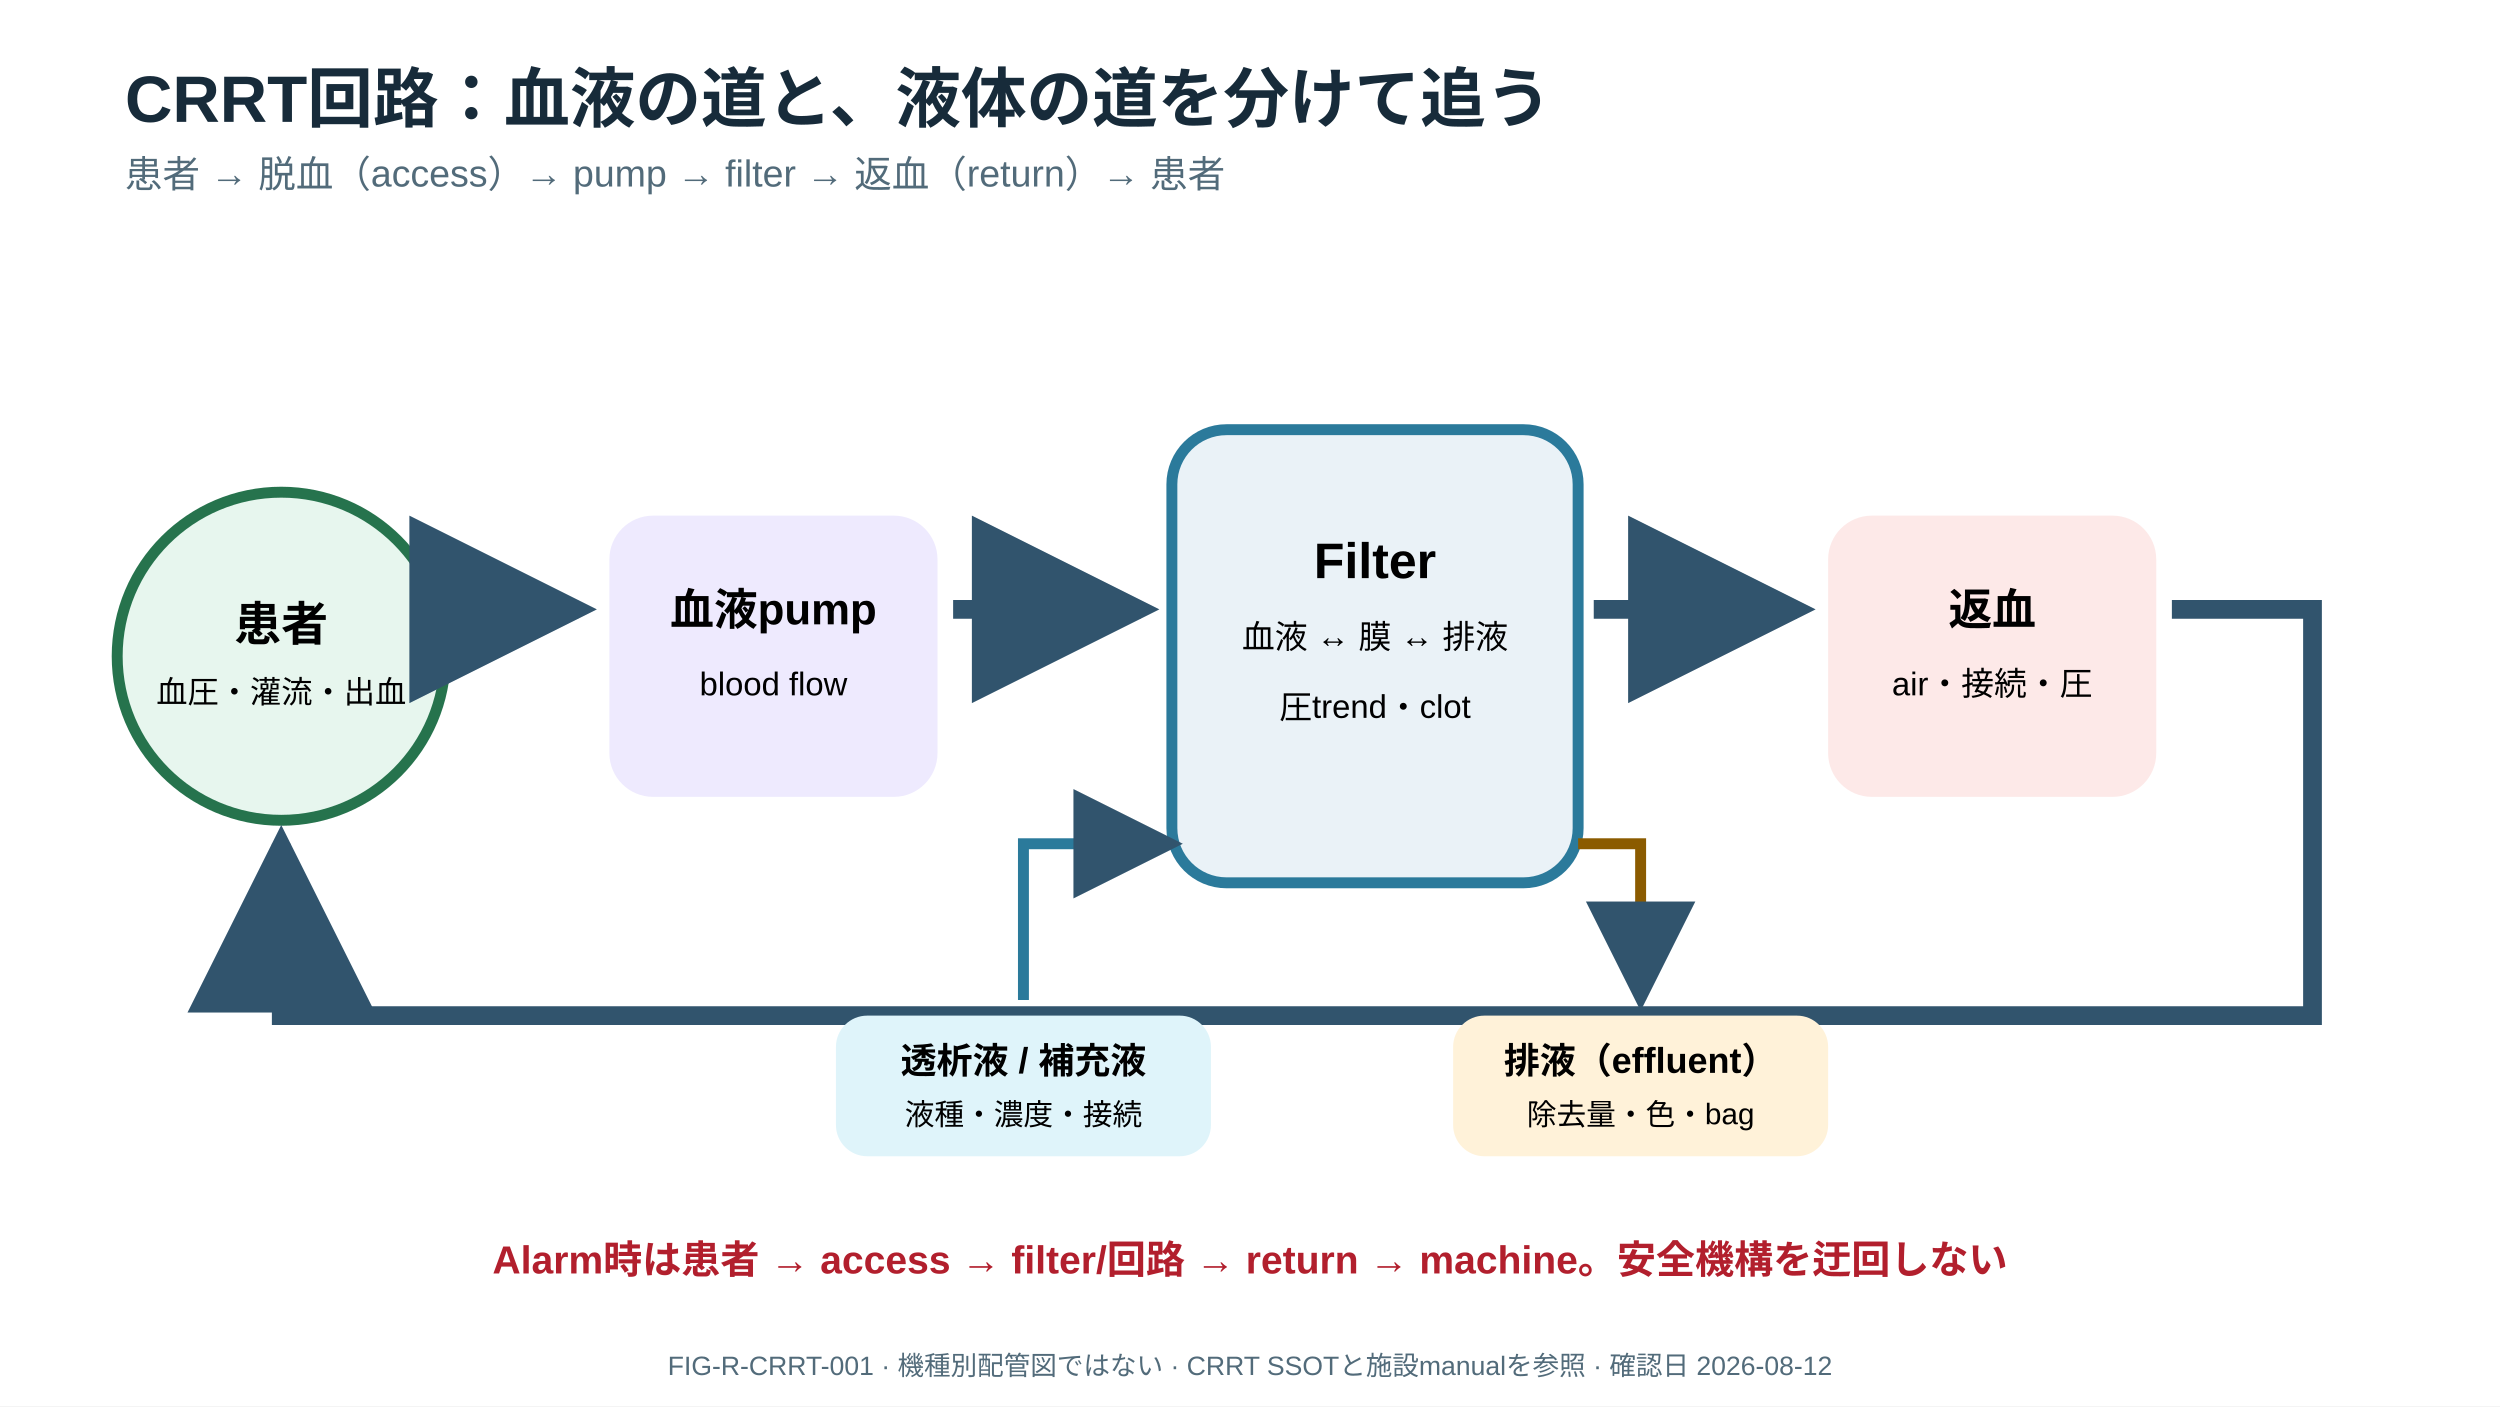
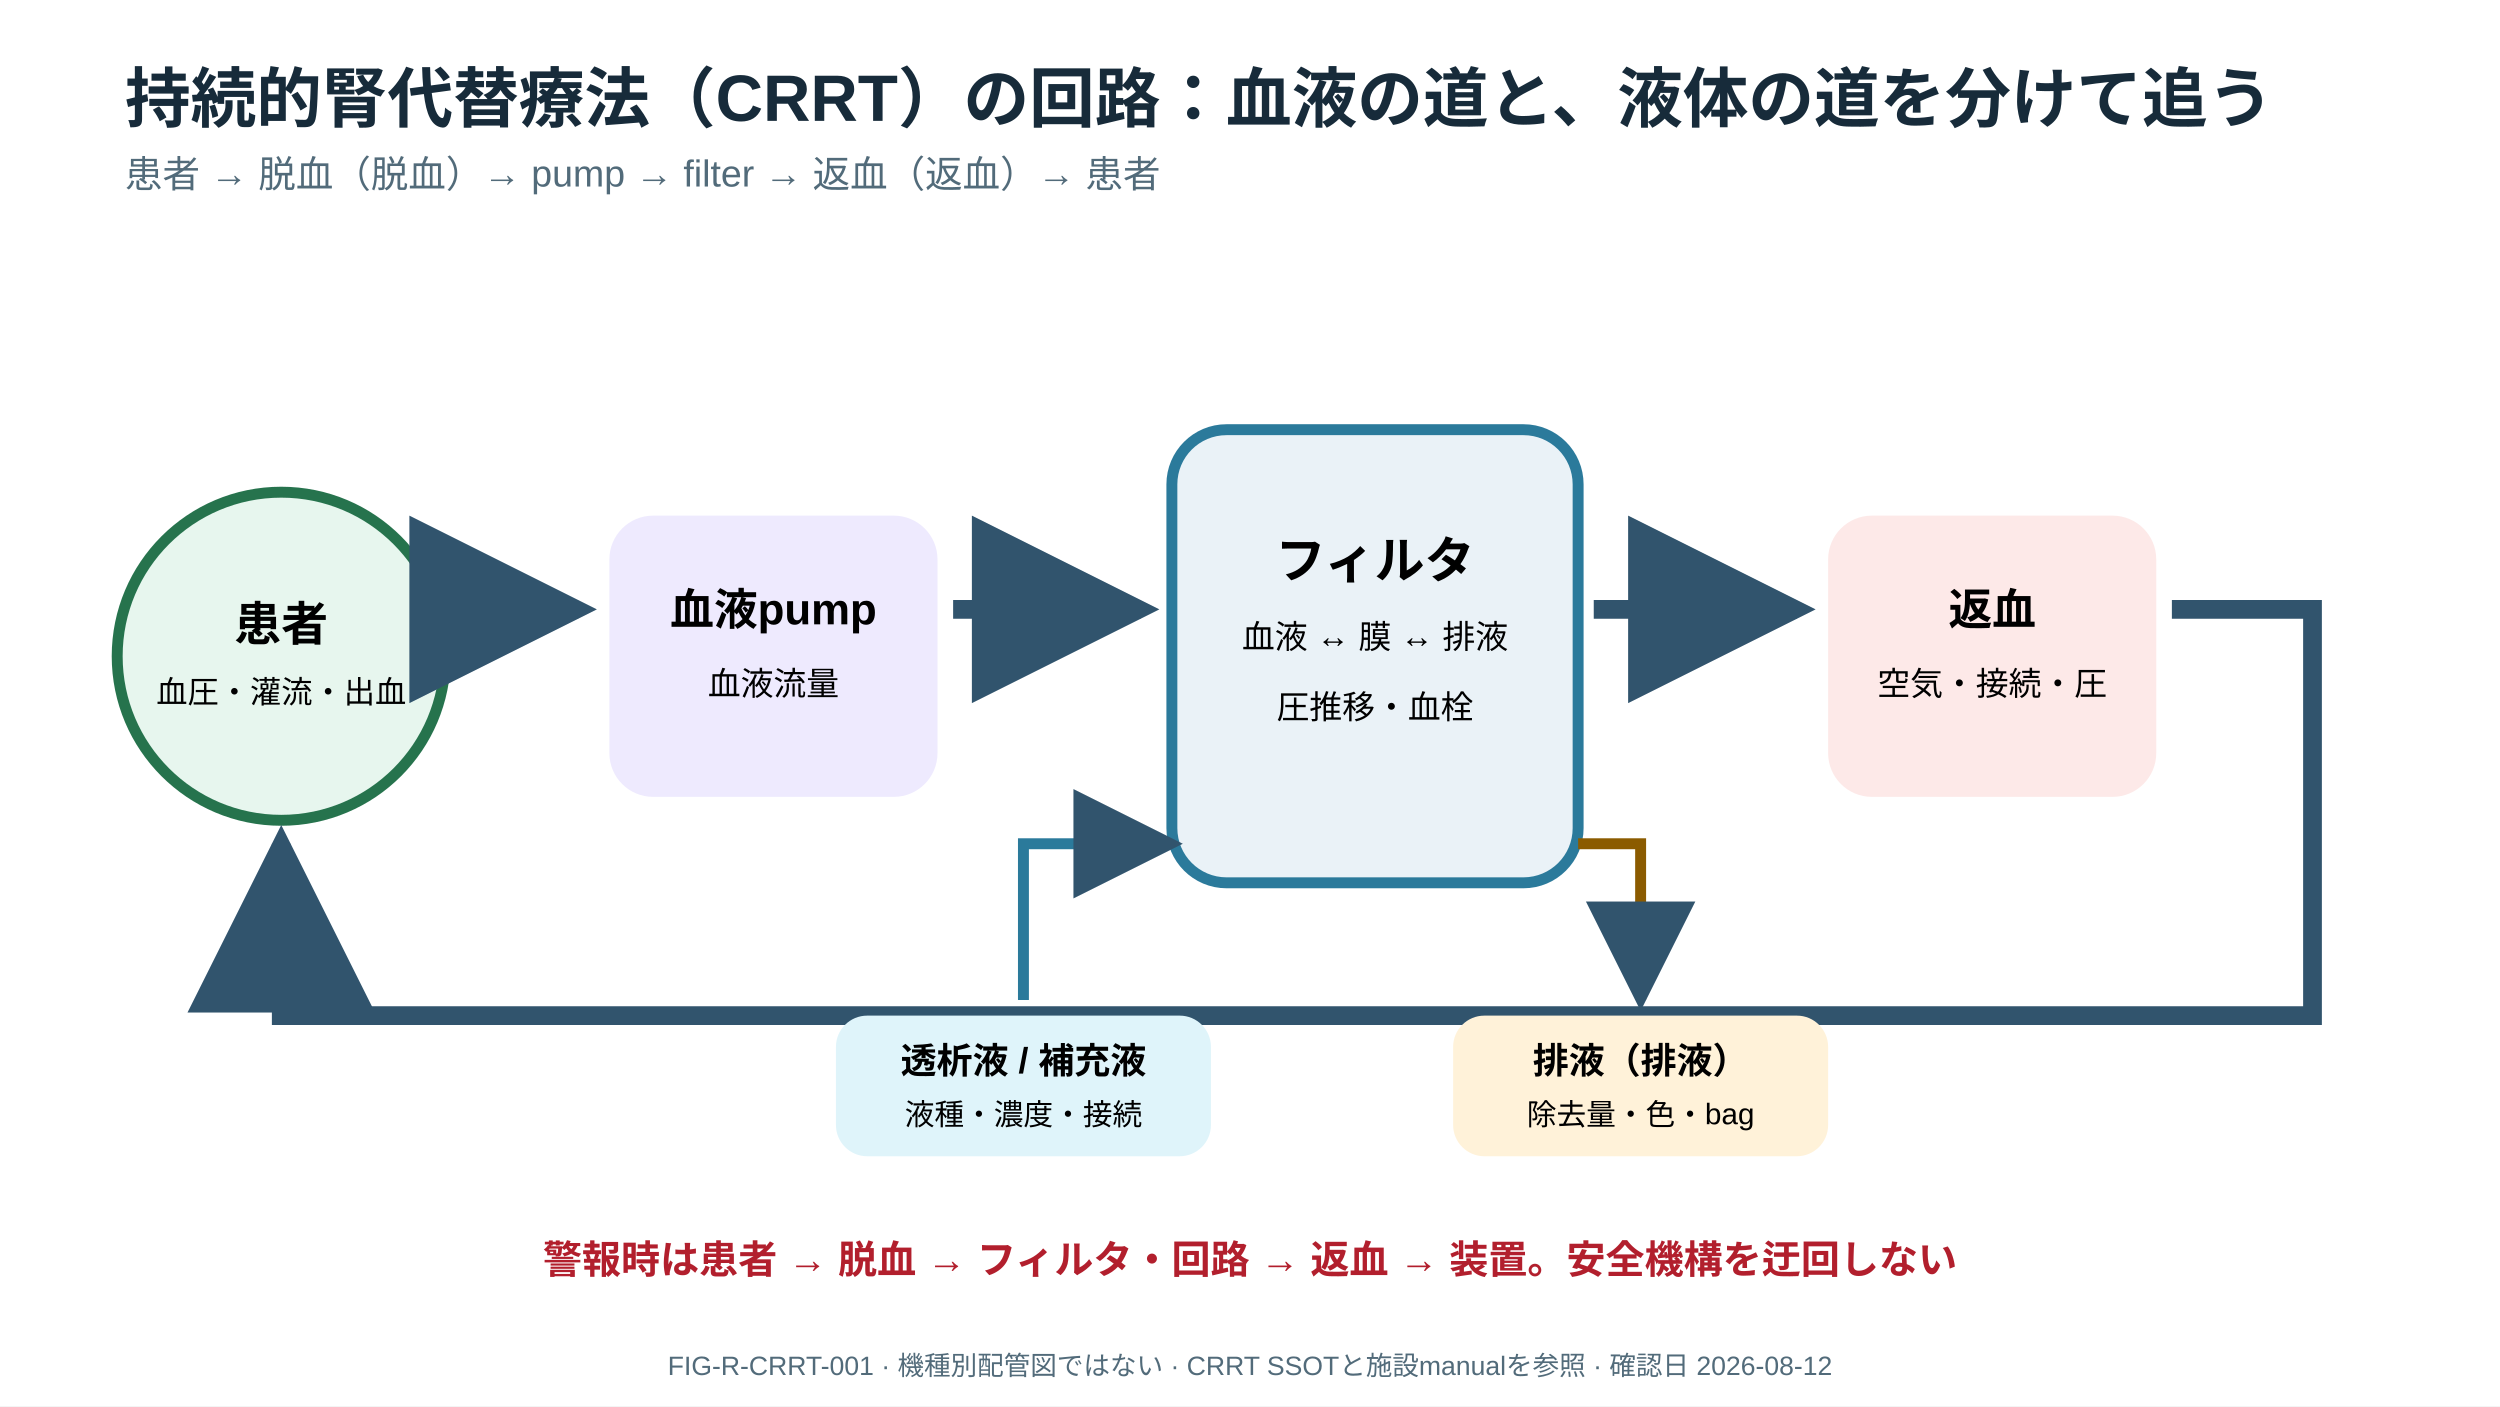
<svg xmlns="http://www.w3.org/2000/svg" width="1600" height="900" viewBox="0 0 1600 900" role="img" aria-labelledby="title desc">
  <defs>
    <marker id="a" markerWidth="10" markerHeight="10" refX="9" refY="5" orient="auto">
      <path d="M0 0 L10 5 L0 10Z" fill="#31546D" />
    </marker>
  </defs>
  <rect width="1600" height="900" fill="#fff" />
-   <text x="80" y="78" font-family="Hiragino Sans, Yu Gothic, Arial, sans-serif" font-size="42" font-weight="700" fill="#172B3A">CRRT回路：血液の道と、液体の道を分けて追う</text>
-   <text x="80" y="120" font-family="Hiragino Sans, Yu Gothic, Arial, sans-serif" font-size="24" fill="#526B7A">患者 → 脱血（access）→ pump → filter → 返血（return）→ 患者</text>
+   <text x="80" y="78" font-family="Hiragino Sans, Yu Gothic, Arial, sans-serif" font-size="42" font-weight="700" fill="#172B3A">持続的腎代替療法（CRRT）の回路：血液の道と、液体の道を分けて追う</text>
+   <text x="80" y="120" font-family="Hiragino Sans, Yu Gothic, Arial, sans-serif" font-size="24" fill="#526B7A">患者 → 脱血（脱血）→ pump → filter → 返血（返血）→ 患者</text>
  <g font-family="Hiragino Sans, Yu Gothic, Arial, sans-serif" text-anchor="middle">
    <circle cx="180" cy="420" r="105" fill="#E7F6EE" stroke="#26734D" stroke-width="7" />
    <text x="180" y="410" font-size="30" font-weight="700">患者</text>
    <text x="180" y="450" font-size="20">血圧・灌流・出血</text>
    <rect x="390" y="330" width="210" height="180" rx="28" fill="#EEEAFE" />
    <text x="495" y="400" font-size="28" font-weight="700">血液pump</text>
-     <text x="495" y="445" font-size="21">blood flow</text>
+     <text x="495" y="445" font-size="21">血液流量</text>
    <rect x="750" y="275" width="260" height="290" rx="35" fill="#EAF2F7" stroke="#2B7A9B" stroke-width="7" />
-     <text x="880" y="370" font-size="32" font-weight="700">Filter</text>
+     <text x="880" y="370" font-size="32" font-weight="700">フィルタ</text>
    <text x="880" y="415" font-size="21">血液 ↔ 膜 ↔ 排液</text>
-     <text x="880" y="460" font-size="21">圧trend・clot</text>
+     <text x="880" y="460" font-size="21">圧推移・血栓</text>
    <rect x="1170" y="330" width="210" height="180" rx="28" fill="#FDE9E8" />
    <text x="1275" y="400" font-size="28" font-weight="700">返血</text>
-     <text x="1275" y="445" font-size="21">air・接続・圧</text>
+     <text x="1275" y="445" font-size="21">空気・接続・圧</text>
  </g>
  <g stroke="#31546D" stroke-width="12" fill="none" marker-end="url(#a)">
    <path d="M285 390 H370" />
    <path d="M610 390 H730" />
    <path d="M1020 390 H1150" />
    <path d="M1390 390 H1480 V650 H180 V540" />
  </g>
  <g font-family="Hiragino Sans, Yu Gothic, Arial, sans-serif" text-anchor="middle">
    <rect x="535" y="650" width="240" height="90" rx="20" fill="#DFF4FA" />
    <text x="655" y="687" font-size="23" font-weight="700">透析液 / 補充液</text>
    <text x="655" y="720" font-size="19">液種・濃度・接続</text>
    <path d="M655 640 V540 H750" stroke="#2B7A9B" stroke-width="7" fill="none" marker-end="url(#a)" />
    <rect x="930" y="650" width="240" height="90" rx="20" fill="#FFF2D9" />
-     <text x="1050" y="687" font-size="23" font-weight="700">排液（effluent）</text>
+     <text x="1050" y="687" font-size="23" font-weight="700">排液（排液）</text>
    <text x="1050" y="720" font-size="19">除去量・色・bag</text>
    <path d="M1010 540 H1050 V640" stroke="#8B5B00" stroke-width="7" fill="none" marker-end="url(#a)" />
  </g>
-   <text x="800" y="815" text-anchor="middle" font-family="Hiragino Sans, Yu Gothic, Arial, sans-serif" font-size="25" font-weight="700" fill="#B21F2D">Alarm時は患者 → access → filter/回路 → return → machine。安全機構を迂回しない</text>
+   <text x="800" y="815" text-anchor="middle" font-family="Hiragino Sans, Yu Gothic, Arial, sans-serif" font-size="25" font-weight="700" fill="#B21F2D">警報時は患者 → 脱血 → フィルタ・回路 → 返血 → 装置。安全機構を迂回しない</text>
  <text x="800" y="880" text-anchor="middle" font-family="Hiragino Sans, Yu Gothic, Arial, sans-serif" font-size="17" fill="#526B7A">FIG-R-CRRT-001 · 機種別配管図ではない · CRRT SSOTと施設manualを参照 · 確認日 2026-08-12</text>
</svg>
